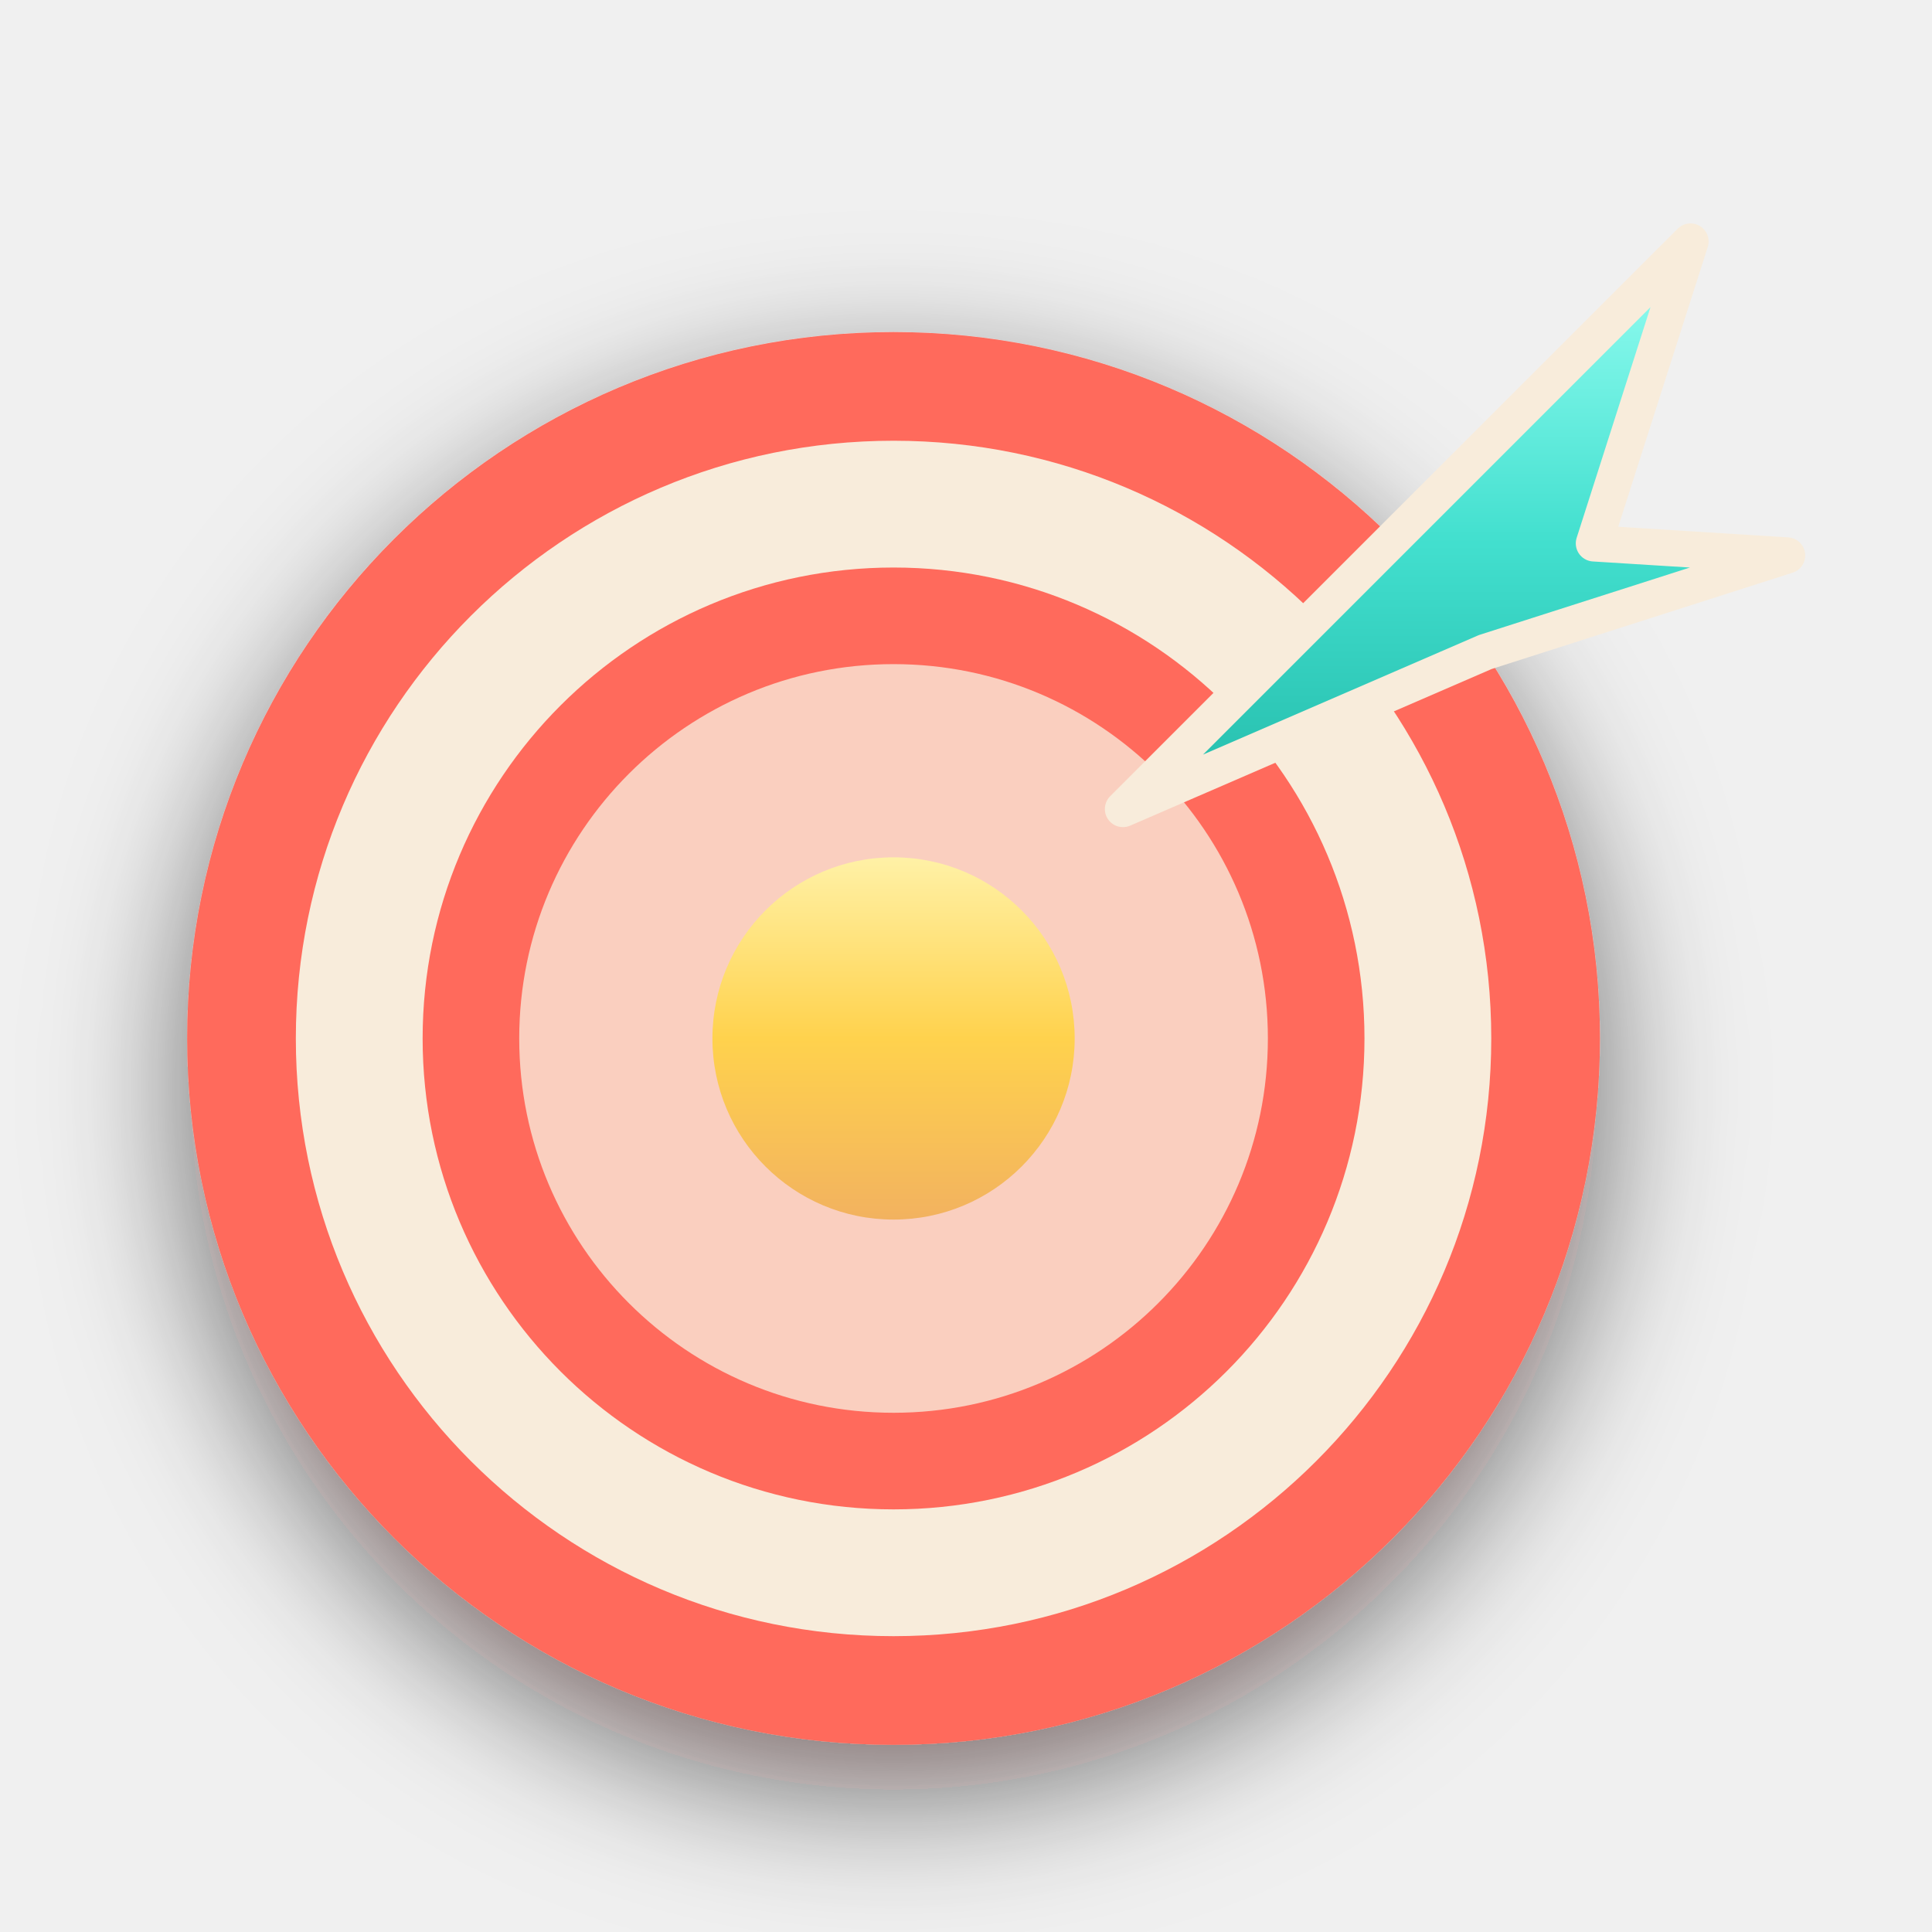
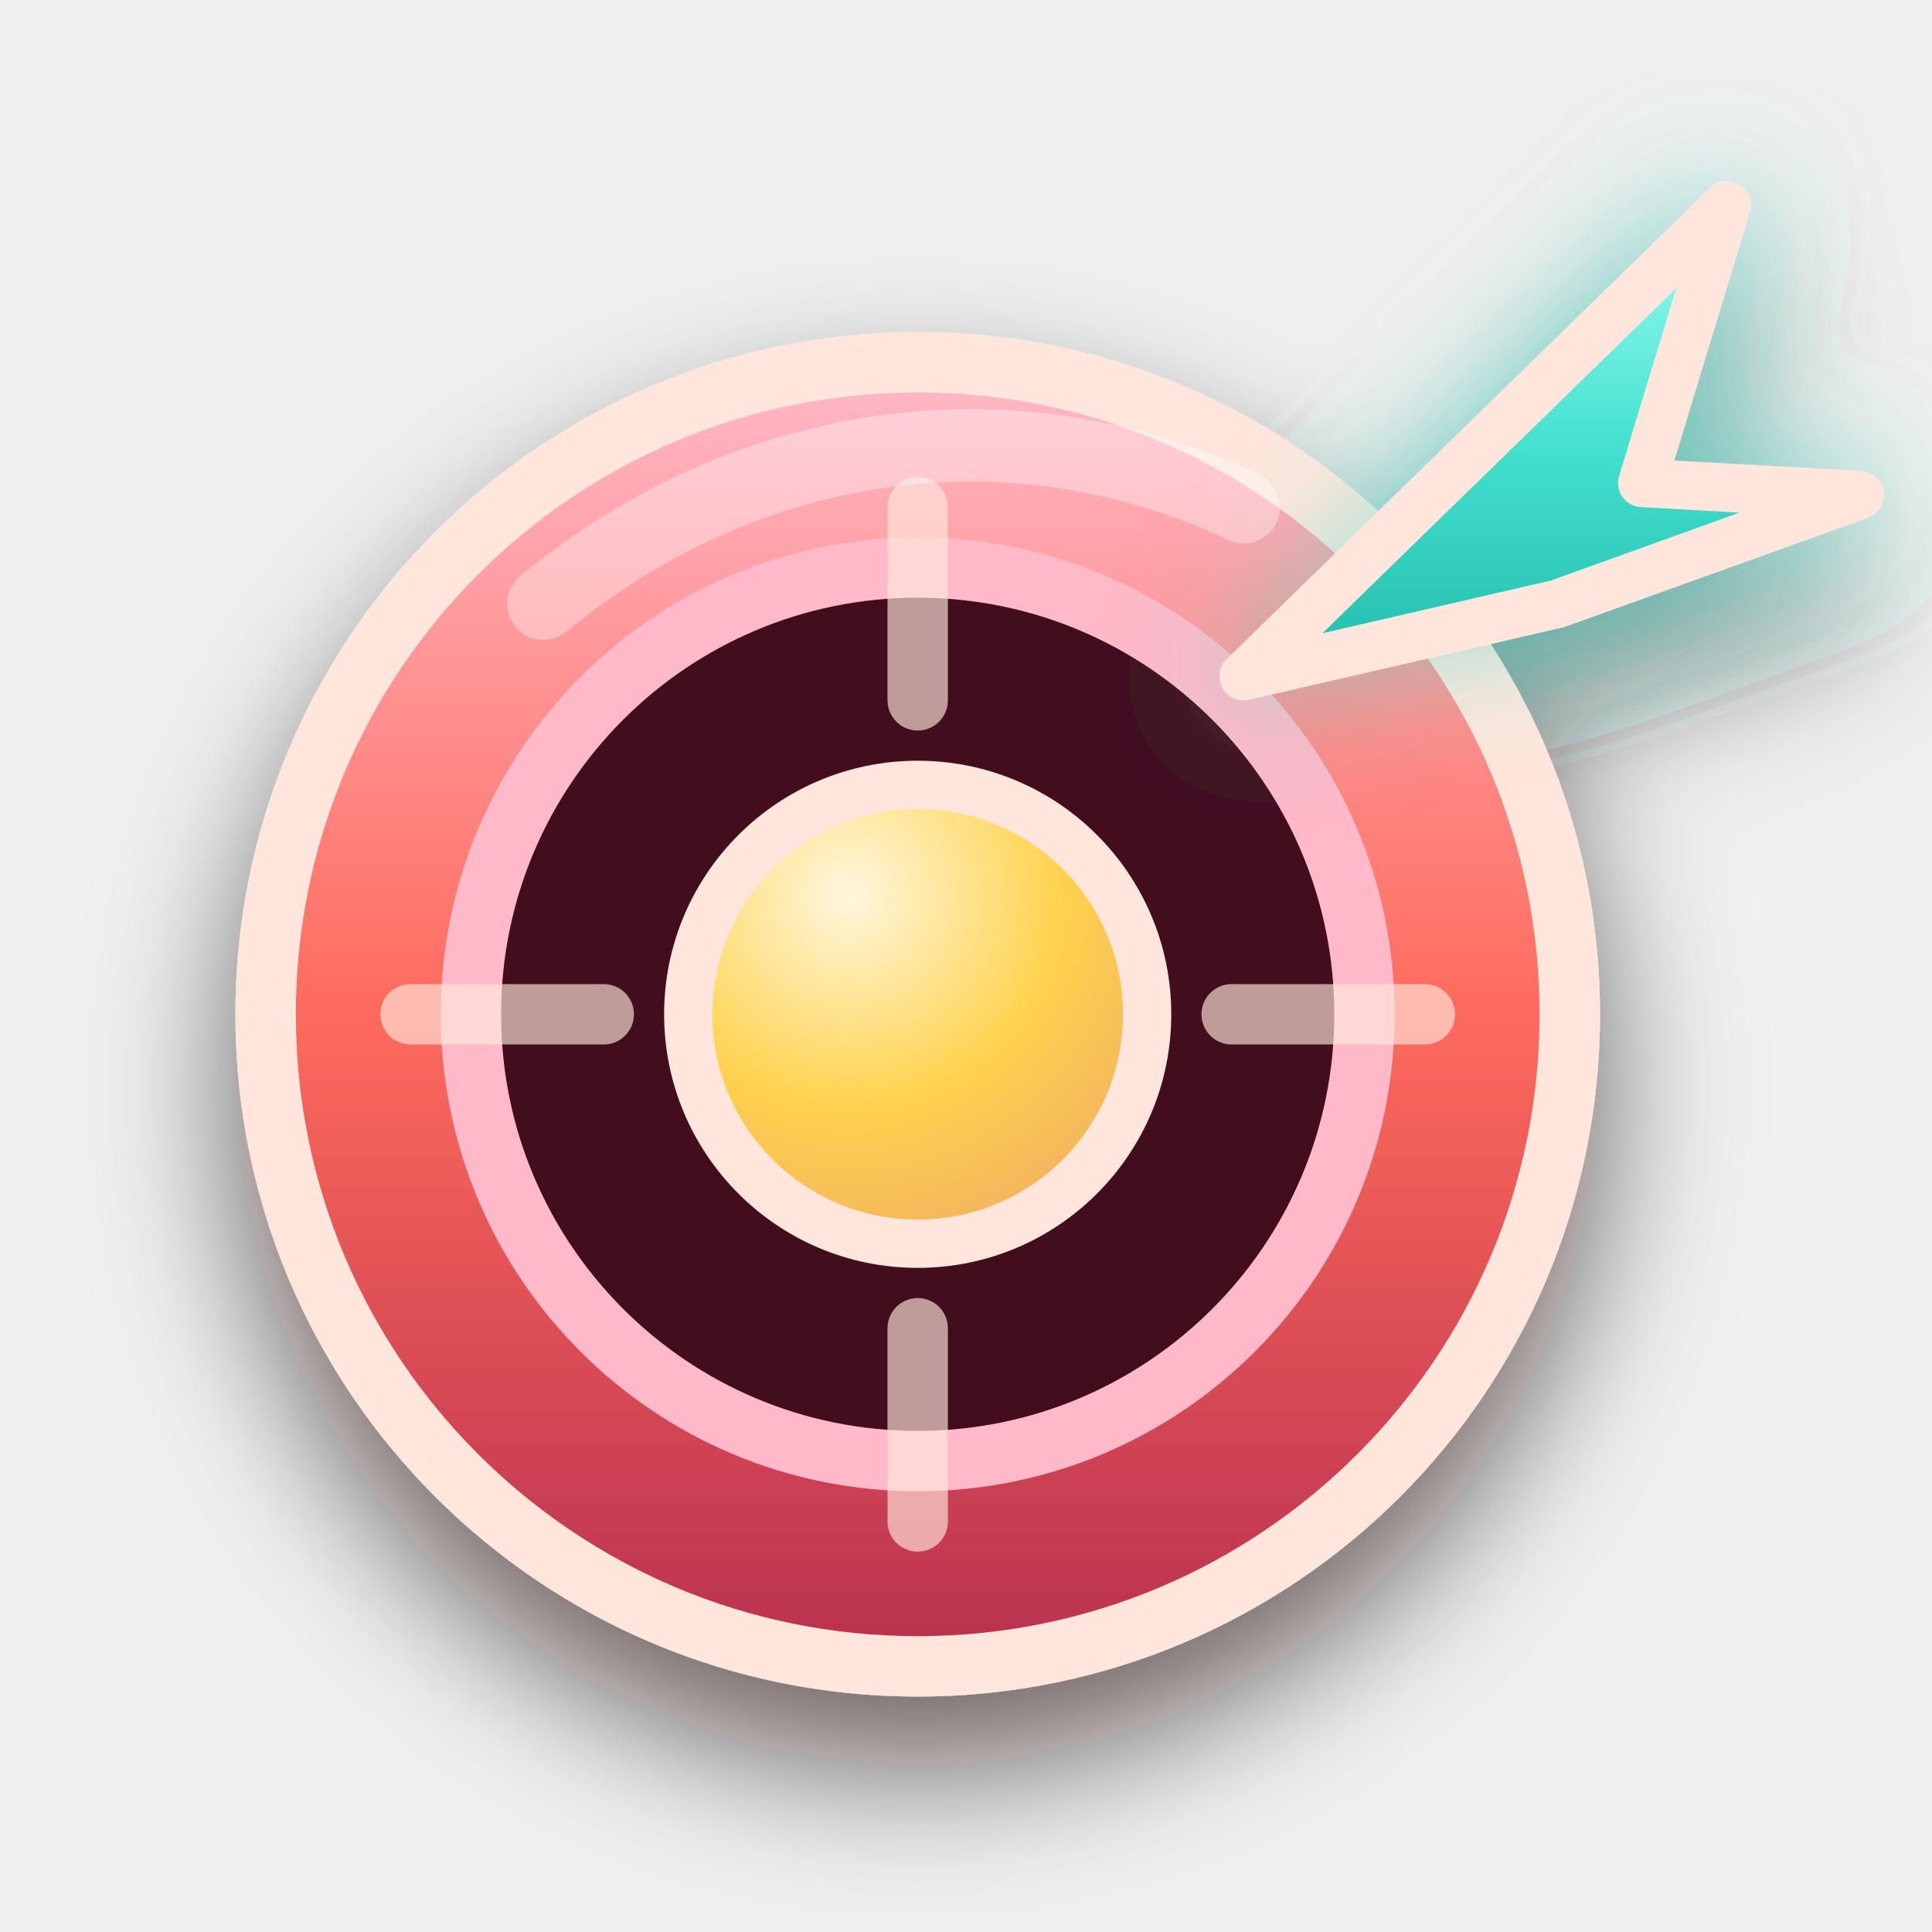
- <svg xmlns="http://www.w3.org/2000/svg" viewBox="0 0 160 160" style="color:#f8ecdb">
+ <svg xmlns="http://www.w3.org/2000/svg" viewBox="0 0 160 160">
  <defs>
-     <linearGradient id="gold" x1="0" y1="0" x2="0" y2="1">
-       <stop stop-color="#fff1a6" />
-       <stop offset=".5" stop-color="#ffd24d" />
+     <radialGradient id="disc" cx="35%" cy="24%" r="80%">
+       <stop stop-color="#fff7df" />
+       <stop offset=".58" stop-color="#ffd24d" />
      <stop offset="1" stop-color="#f2b25f" />
+     </radialGradient>
+     <linearGradient id="coral" x1="0" y1="0" x2="0" y2="1">
+       <stop stop-color="#ffb9c8" />
+       <stop offset=".5" stop-color="#ff6a5c" />
+       <stop offset="1" stop-color="#b8304f" />
    </linearGradient>
    <linearGradient id="teal" x1="0" y1="0" x2="0" y2="1">
      <stop stop-color="#9afff4" />
      <stop offset=".52" stop-color="#43e0cf" />
      <stop offset="1" stop-color="#23bbaa" />
    </linearGradient>
-     <linearGradient id="coral" x1="0" y1="0" x2="0" y2="1">
-       <stop stop-color="#ffb9c8" />
-       <stop offset=".5" stop-color="#ff6a5c" />
-       <stop offset="1" stop-color="#b8304f" />
-     </linearGradient>
-     <linearGradient id="violet" x1="0" y1="0" x2="0" y2="1">
-       <stop stop-color="#e7c1ff" />
-       <stop offset=".55" stop-color="#a871c7" />
-       <stop offset="1" stop-color="#6c3d91" />
-     </linearGradient>
+     <filter id="shadow" x="-40%" y="-40%" width="180%" height="190%">
+       <feDropShadow dx="0" dy="6" stdDeviation="6" flood-color="#0d0305" flood-opacity=".58" />
+     </filter>
    <filter id="glow" x="-50%" y="-50%" width="200%" height="200%">
-       <feDropShadow dx="0" dy="4" stdDeviation="6" flood-color="#0d0305" flood-opacity=".55" />
-     </filter>
-     <filter id="teal-glow" x="-50%" y="-50%" width="200%" height="200%">
-       <feDropShadow dx="0" dy="0" stdDeviation="7" flood-color="#43e0cf" flood-opacity=".48" />
+       <feDropShadow dx="0" dy="0" stdDeviation="5" flood-color="#43e0cf" flood-opacity=".5" />
    </filter>
  </defs>
-   <circle cx="74" cy="86" r="54" fill="#f8ecdb" stroke="#ff6a5c" stroke-width="9" filter="url(#glow)" />
-   <circle cx="74" cy="86" r="35" fill="#ff6a5c" fill-opacity=".22" stroke="#ff6a5c" stroke-width="8" />
-   <circle cx="74" cy="86" r="15" fill="url(#gold)" />
-   <path d="m93 67 47-47-8 25 16 1-25 8z" fill="url(#teal)" stroke="#f8ecdb" stroke-width="3" stroke-linejoin="round" />
+   <g filter="url(#shadow)">
+     <circle cx="76" cy="84" r="54" fill="url(#coral)" stroke="#ffe6dc" stroke-width="5" />
+     <circle cx="76" cy="84" r="37" fill="#42101f" stroke="#ffb9c8" stroke-width="5" />
+     <circle cx="76" cy="84" r="19" fill="url(#disc)" stroke="#ffe6dc" stroke-width="4" />
+     <path d="M76 42v16M76 110v16M34 84h16M102 84h16" stroke="#ffe6dc" stroke-opacity=".65" stroke-width="5" stroke-linecap="round" />
+     <path d="M103 56 143 17l-7 23 18 1-25 9z" fill="url(#teal)" stroke="#ffe6dc" stroke-width="4" stroke-linejoin="round" filter="url(#glow)" />
+     <path d="M45 50c17-14 39-17 58-8" fill="none" stroke="#fff" stroke-opacity=".35" stroke-width="6" stroke-linecap="round" />
+   </g>
</svg>
